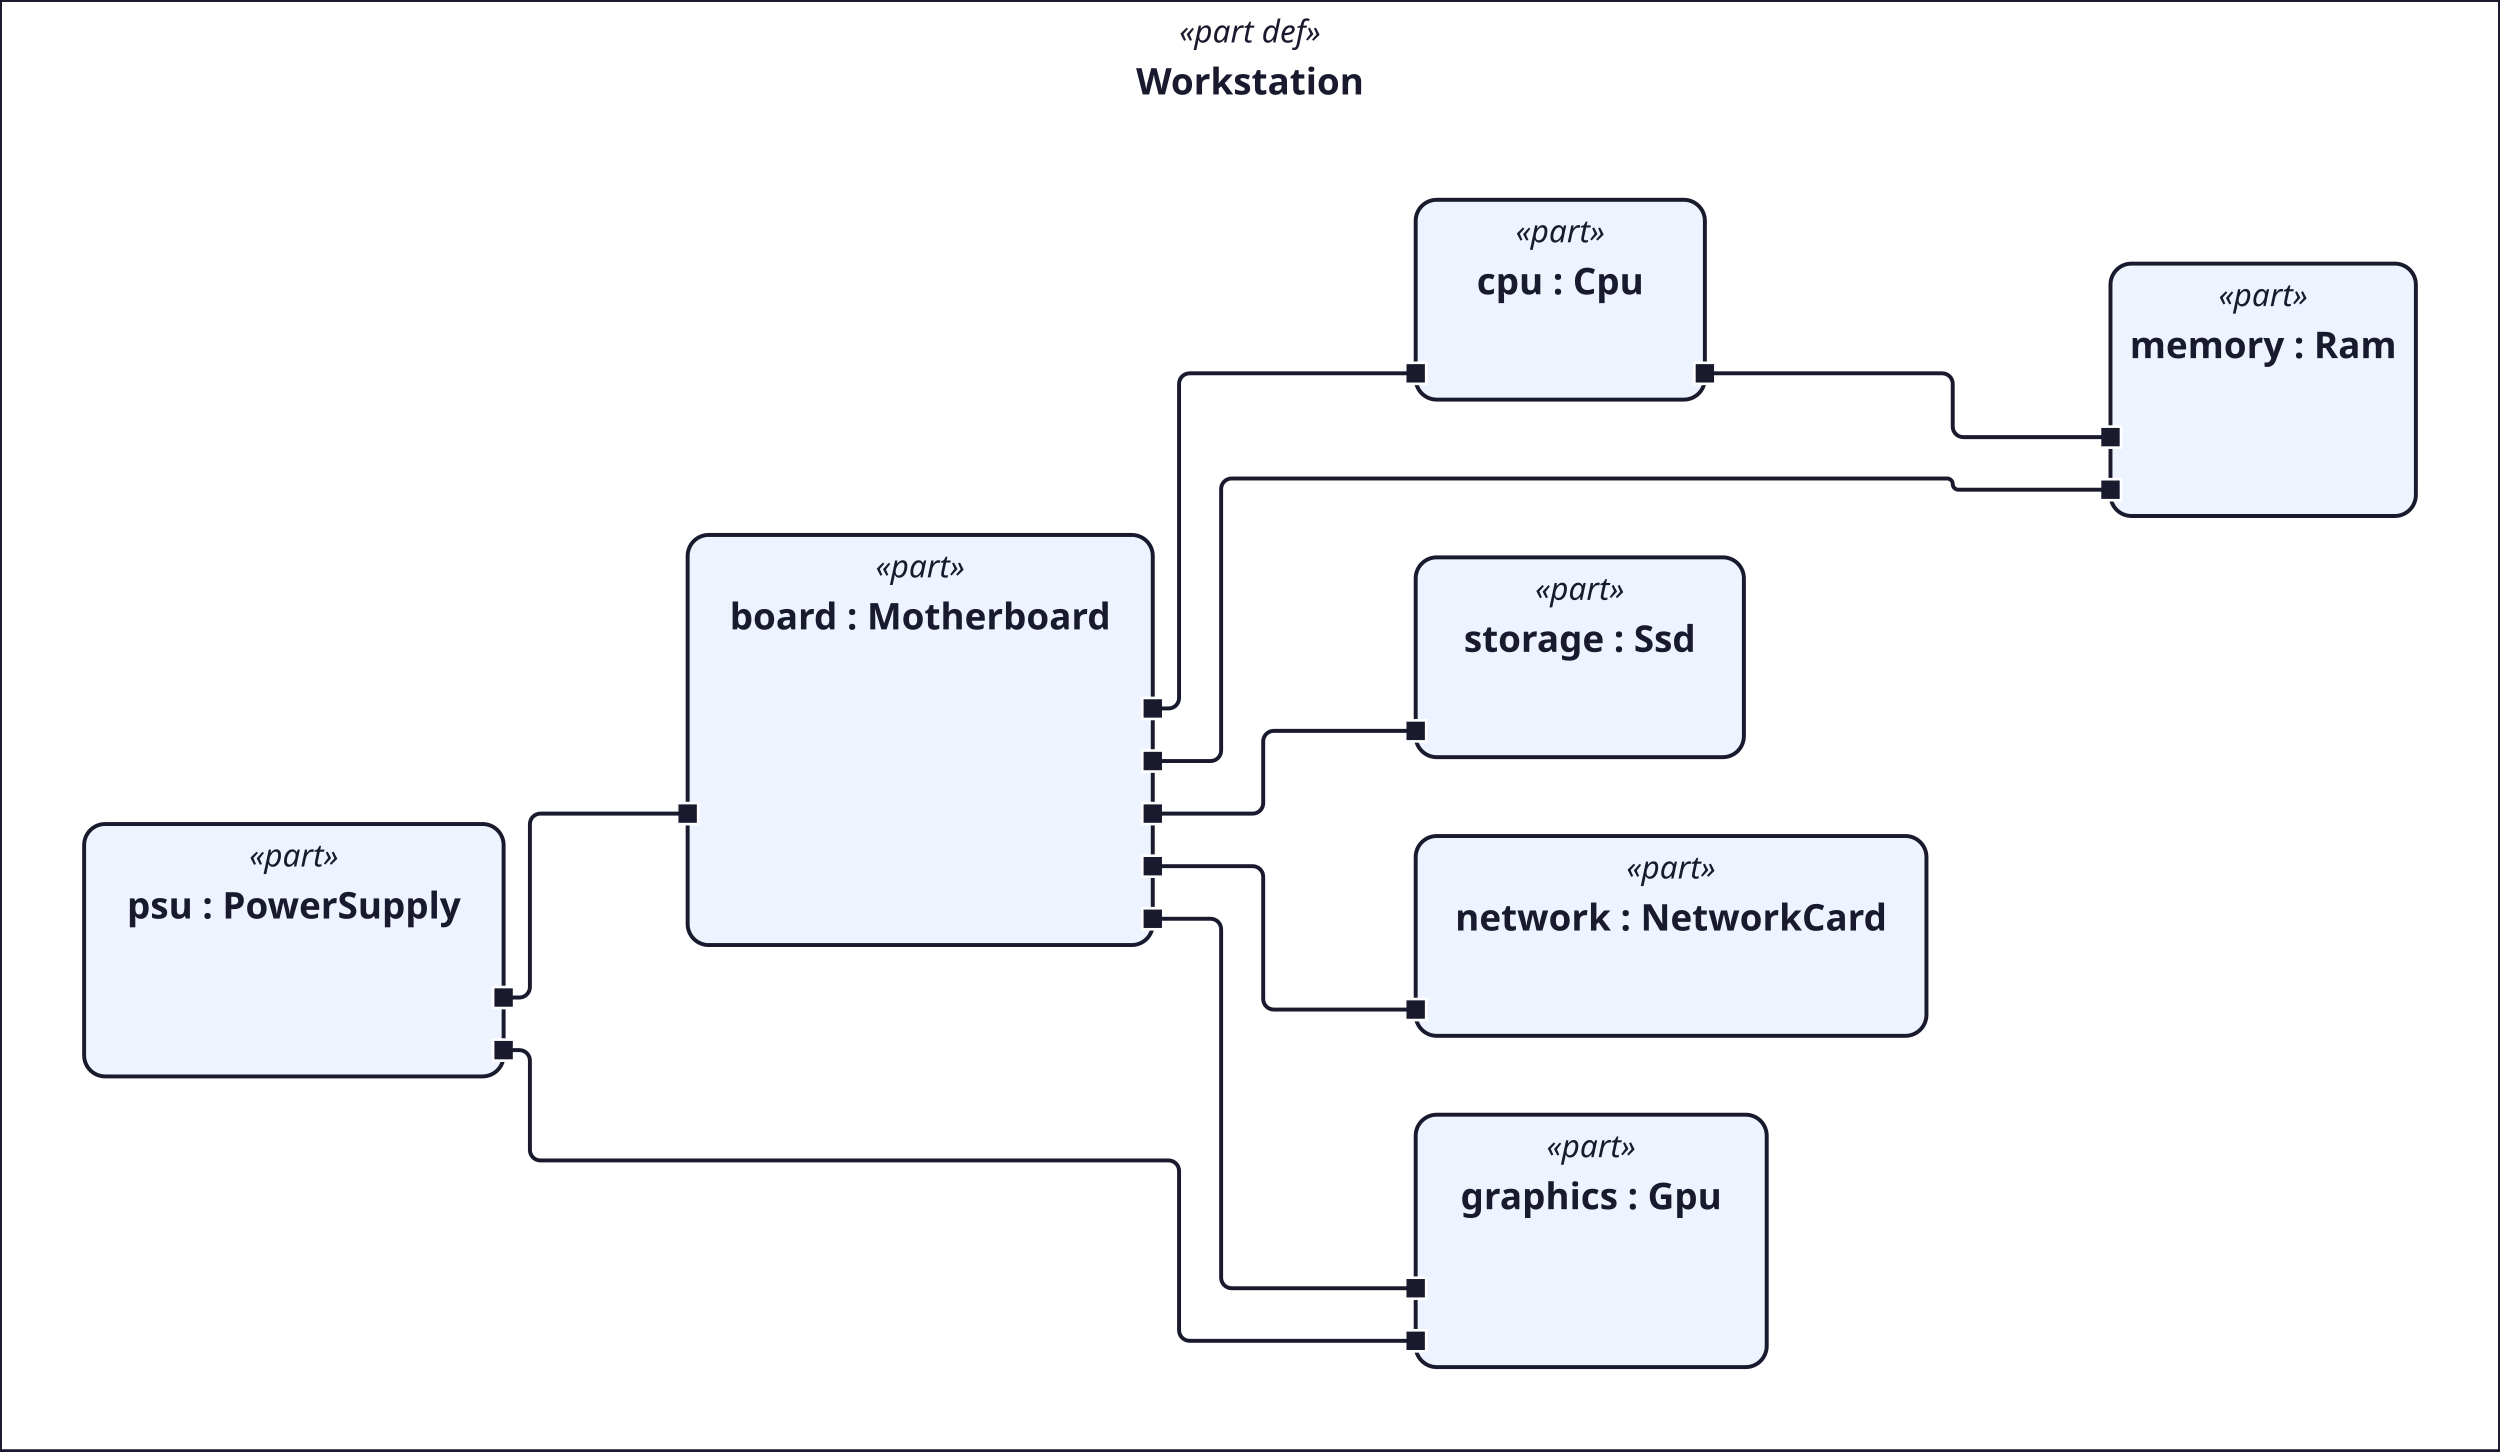
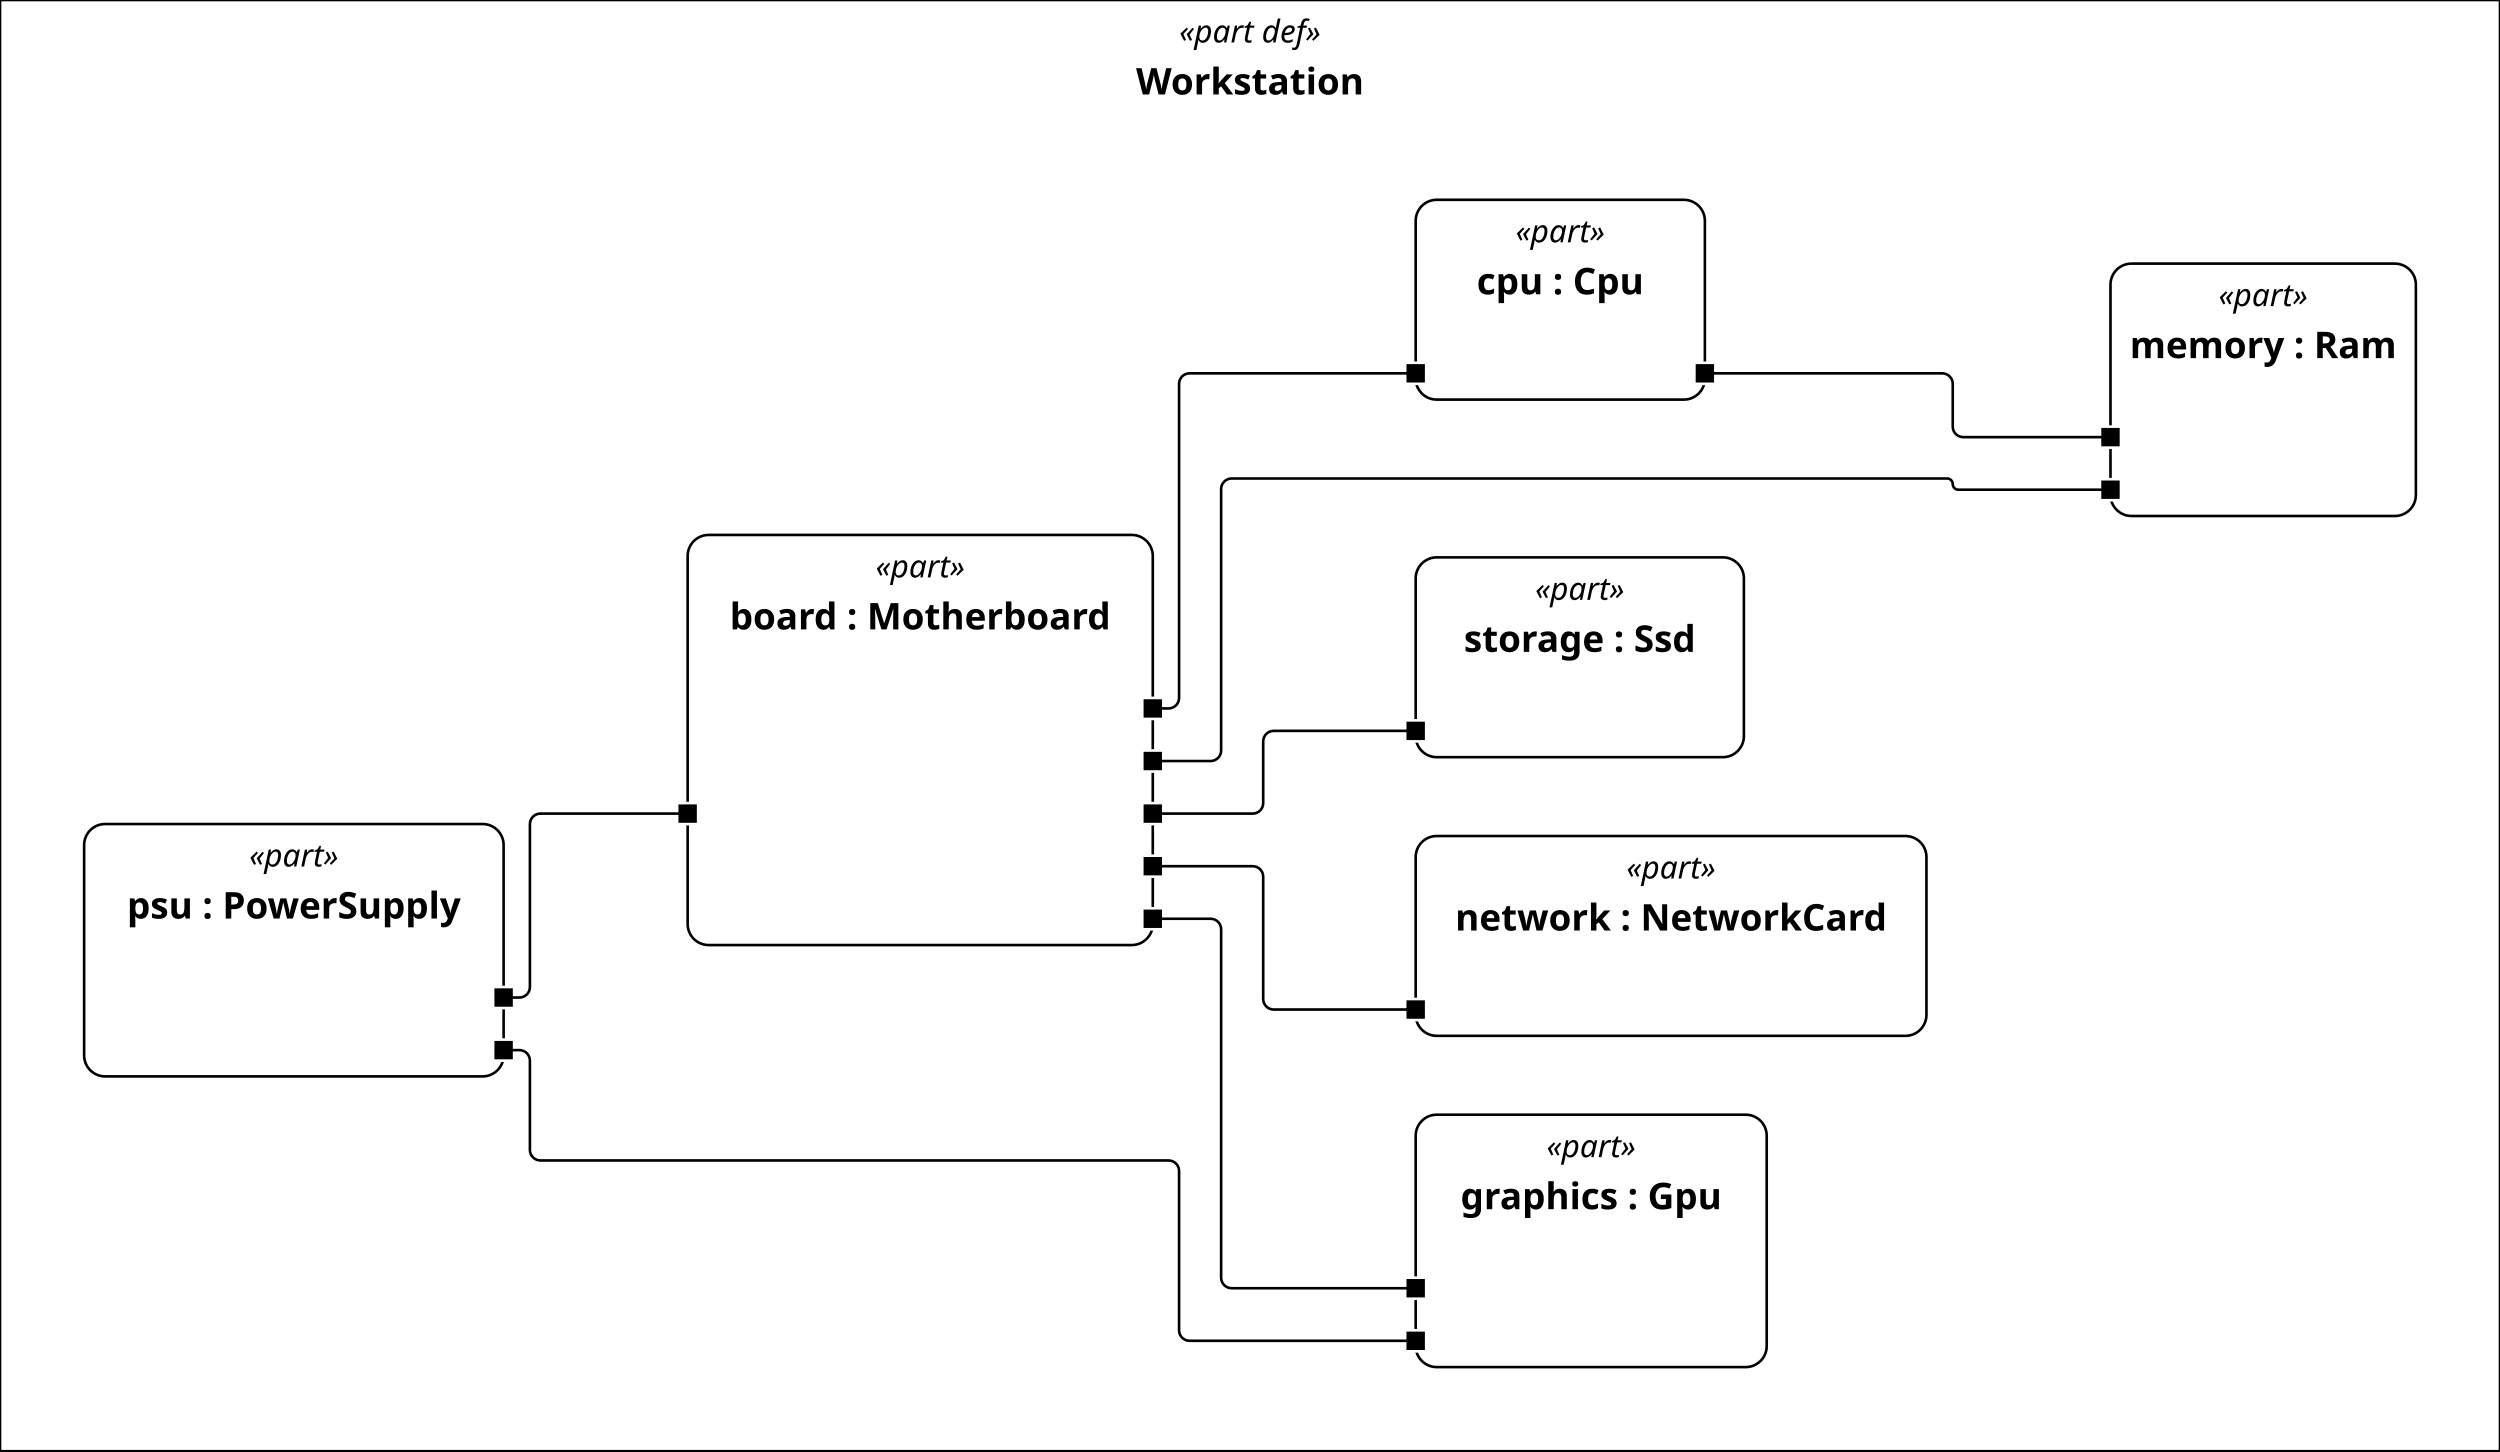
<svg xmlns="http://www.w3.org/2000/svg" width="950.92" height="552.00" viewBox="0 0 950.92 552.00">
  <defs>
    <marker id="line-end-open-chevron" markerWidth="10" markerHeight="7" refX="9" refY="3.5" orient="auto">
-       <polyline points="0 0, 10 3.5, 0 7" fill="none" stroke="#1A1A2E" stroke-width="1.50" />
+       <polyline points="0 0, 10 3.5, 0 7" fill="none" stroke="#000000" stroke-width="1.00" />
    </marker>
    <marker id="line-end-hollow-triangle" markerWidth="10" markerHeight="7" refX="9" refY="3.5" orient="auto">
-       <polygon points="0 0, 10 3.5, 0 7" fill="#FFFFFF" stroke="#1A1A2E" stroke-width="1.50" />
+       <polygon points="0 0, 10 3.5, 0 7" fill="#FFFFFF" stroke="#000000" stroke-width="1.00" />
    </marker>
    <marker id="line-end-filled-arrow" markerWidth="10" markerHeight="7" refX="9" refY="3.5" orient="auto">
-       <polygon points="0 0, 10 3.5, 0 7" fill="#1A1A2E" stroke="#1A1A2E" stroke-width="1.50" />
+       <polygon points="0 0, 10 3.5, 0 7" fill="#000000" stroke="#000000" stroke-width="1.00" />
    </marker>
    <marker id="line-end-hollow-triangle-crossbar" markerWidth="10" markerHeight="7" refX="9" refY="3.5" orient="auto">
-       <polygon points="0 0, 10 3.5, 0 7" fill="#FFFFFF" stroke="#1A1A2E" stroke-width="1.50" />
-       <line x1="7" y1="0" x2="7" y2="7" stroke="#1A1A2E" stroke-width="1.50" />
+       <polygon points="0 0, 10 3.5, 0 7" fill="#FFFFFF" stroke="#000000" stroke-width="1.00" />
+       <line x1="7" y1="0" x2="7" y2="7" stroke="#000000" stroke-width="1.00" />
    </marker>
    <marker id="line-end-hollow-diamond" markerWidth="14" markerHeight="8" refX="13" refY="4" orient="auto">
-       <polygon points="1 4, 7 0, 13 4, 7 8" fill="#FFFFFF" stroke="#1A1A2E" stroke-width="1.50" />
+       <polygon points="1 4, 7 0, 13 4, 7 8" fill="#FFFFFF" stroke="#000000" stroke-width="1.00" />
    </marker>
    <marker id="line-end-filled-diamond" markerWidth="14" markerHeight="8" refX="13" refY="4" orient="auto">
-       <polygon points="1 4, 7 0, 13 4, 7 8" fill="#1A1A2E" stroke="#1A1A2E" stroke-width="1.50" />
+       <polygon points="1 4, 7 0, 13 4, 7 8" fill="#000000" stroke="#000000" stroke-width="1.00" />
    </marker>
    <marker id="line-end-circle" markerWidth="10" markerHeight="10" refX="9" refY="5" orient="auto">
-       <circle cx="5" cy="5" r="4" fill="#FFFFFF" stroke="#1A1A2E" stroke-width="1.50" />
+       <circle cx="5" cy="5" r="4" fill="#FFFFFF" stroke="#000000" stroke-width="1.00" />
    </marker>
    <marker id="line-end-bar" markerWidth="4" markerHeight="12" refX="2" refY="6" orient="auto">
-       <line x1="2" y1="0" x2="2" y2="12" stroke="#1A1A2E" stroke-width="1.50" />
+       <line x1="2" y1="0" x2="2" y2="12" stroke="#000000" stroke-width="1.00" />
    </marker>
    <filter id="label-bg" x="-0.05" y="-0.05" width="1.1" height="1.1">
      <feFlood flood-color="#FFFFFF" />
      <feComposite in="SourceGraphic" operator="over" />
    </filter>
  </defs>
-   <rect x="0.00" y="0.00" width="950.92" height="552.00" fill="#FFFFFF" stroke="#1A1A2E" stroke-width="1.50" />
-   <text x="475.46" y="12.00" font-family="Noto Sans, sans-serif" font-size="12.00" font-style="italic" fill="#1A1A2E" text-anchor="middle" dominant-baseline="middle">«part def»</text>
-   <text x="475.46" y="31.00" font-family="Noto Sans, sans-serif" font-size="14.00" font-weight="bold" fill="#1A1A2E" text-anchor="middle" dominant-baseline="middle">Workstation</text>
-   <rect x="538.48" y="76.00" width="110.00" height="76.00" fill="#EEF4FF" stroke="#1A1A2E" stroke-width="1.50" rx="8.00" ry="8.00" />
-   <text x="593.48" y="88.00" font-family="Noto Sans, sans-serif" font-size="12.00" font-style="italic" fill="#1A1A2E" text-anchor="middle" dominant-baseline="middle">«part»</text>
-   <text x="593.48" y="107.00" font-family="Noto Sans, sans-serif" font-size="14.00" font-weight="bold" fill="#1A1A2E" text-anchor="middle" dominant-baseline="middle">cpu : Cpu</text>
-   <rect x="802.76" y="100.27" width="116.16" height="96.00" fill="#EEF4FF" stroke="#1A1A2E" stroke-width="1.50" rx="8.00" ry="8.00" />
-   <text x="860.84" y="112.27" font-family="Noto Sans, sans-serif" font-size="12.00" font-style="italic" fill="#1A1A2E" text-anchor="middle" dominant-baseline="middle">«part»</text>
-   <text x="860.84" y="131.27" font-family="Noto Sans, sans-serif" font-size="14.00" font-weight="bold" fill="#1A1A2E" text-anchor="middle" dominant-baseline="middle">memory : Ram</text>
-   <rect x="538.48" y="424.00" width="133.52" height="96.00" fill="#EEF4FF" stroke="#1A1A2E" stroke-width="1.50" rx="8.00" ry="8.00" />
-   <text x="605.24" y="436.00" font-family="Noto Sans, sans-serif" font-size="12.00" font-style="italic" fill="#1A1A2E" text-anchor="middle" dominant-baseline="middle">«part»</text>
-   <text x="605.24" y="455.00" font-family="Noto Sans, sans-serif" font-size="14.00" font-weight="bold" fill="#1A1A2E" text-anchor="middle" dominant-baseline="middle">graphics : Gpu</text>
-   <rect x="538.48" y="212.00" width="124.84" height="76.00" fill="#EEF4FF" stroke="#1A1A2E" stroke-width="1.50" rx="8.00" ry="8.00" />
-   <text x="600.90" y="224.00" font-family="Noto Sans, sans-serif" font-size="12.00" font-style="italic" fill="#1A1A2E" text-anchor="middle" dominant-baseline="middle">«part»</text>
-   <text x="600.90" y="243.00" font-family="Noto Sans, sans-serif" font-size="14.00" font-weight="bold" fill="#1A1A2E" text-anchor="middle" dominant-baseline="middle">storage : Ssd</text>
-   <rect x="32.00" y="313.43" width="159.56" height="96.00" fill="#EEF4FF" stroke="#1A1A2E" stroke-width="1.50" rx="8.00" ry="8.00" />
-   <text x="111.78" y="325.43" font-family="Noto Sans, sans-serif" font-size="12.00" font-style="italic" fill="#1A1A2E" text-anchor="middle" dominant-baseline="middle">«part»</text>
-   <text x="111.78" y="344.43" font-family="Noto Sans, sans-serif" font-size="14.00" font-weight="bold" fill="#1A1A2E" text-anchor="middle" dominant-baseline="middle">psu : PowerSupply</text>
-   <rect x="538.48" y="318.00" width="194.28" height="76.00" fill="#EEF4FF" stroke="#1A1A2E" stroke-width="1.50" rx="8.00" ry="8.00" />
-   <text x="635.62" y="330.00" font-family="Noto Sans, sans-serif" font-size="12.00" font-style="italic" fill="#1A1A2E" text-anchor="middle" dominant-baseline="middle">«part»</text>
-   <text x="635.62" y="349.00" font-family="Noto Sans, sans-serif" font-size="14.00" font-weight="bold" fill="#1A1A2E" text-anchor="middle" dominant-baseline="middle">network : NetworkCard</text>
-   <rect x="261.56" y="203.47" width="176.92" height="156.00" fill="#EEF4FF" stroke="#1A1A2E" stroke-width="1.50" rx="8.00" ry="8.00" />
-   <text x="350.02" y="215.47" font-family="Noto Sans, sans-serif" font-size="12.00" font-style="italic" fill="#1A1A2E" text-anchor="middle" dominant-baseline="middle">«part»</text>
-   <text x="350.02" y="234.47" font-family="Noto Sans, sans-serif" font-size="14.00" font-weight="bold" fill="#1A1A2E" text-anchor="middle" dominant-baseline="middle">board : Motherboard</text>
-   <rect x="434.48" y="265.47" width="8.00" height="8.00" fill="#1A1A2E" stroke="#FFFFFF" stroke-width="1.00" />
-   <rect x="534.48" y="138.00" width="8.00" height="8.00" fill="#1A1A2E" stroke="#FFFFFF" stroke-width="1.00" />
-   <path d="M 438.48 269.47 L 444.48 269.47 A 4.00 4.00 0 0 0 448.48 265.47 L 448.48 146.00 A 4.00 4.00 0 0 1 452.48 142.00 L 538.48 142.00" fill="none" stroke="#1A1A2E" stroke-width="1.50" />
-   <rect x="434.48" y="285.47" width="8.00" height="8.00" fill="#1A1A2E" stroke="#FFFFFF" stroke-width="1.00" />
-   <rect x="798.76" y="182.27" width="8.00" height="8.00" fill="#1A1A2E" stroke="#FFFFFF" stroke-width="1.00" />
-   <path d="M 438.48 289.47 L 460.48 289.47 A 4.00 4.00 0 0 0 464.48 285.47 L 464.48 186.00 A 4.00 4.00 0 0 1 468.48 182.00 L 740.62 182.00 A 2.14 2.14 0 0 1 742.76 184.14 L 742.76 184.14 A 2.14 2.14 0 0 0 744.90 186.27 L 802.76 186.27" fill="none" stroke="#1A1A2E" stroke-width="1.50" />
-   <rect x="434.48" y="345.47" width="8.00" height="8.00" fill="#1A1A2E" stroke="#FFFFFF" stroke-width="1.00" />
-   <rect x="534.48" y="486.00" width="8.00" height="8.00" fill="#1A1A2E" stroke="#FFFFFF" stroke-width="1.00" />
-   <path d="M 438.48 349.47 L 460.48 349.47 A 4.00 4.00 0 0 1 464.48 353.47 L 464.48 486.00 A 4.00 4.00 0 0 0 468.48 490.00 L 538.48 490.00" fill="none" stroke="#1A1A2E" stroke-width="1.50" />
-   <rect x="434.48" y="305.47" width="8.00" height="8.00" fill="#1A1A2E" stroke="#FFFFFF" stroke-width="1.00" />
-   <rect x="534.48" y="274.00" width="8.00" height="8.00" fill="#1A1A2E" stroke="#FFFFFF" stroke-width="1.00" />
-   <path d="M 438.48 309.47 L 476.48 309.47 A 4.00 4.00 0 0 0 480.48 305.47 L 480.48 282.00 A 4.00 4.00 0 0 1 484.48 278.00 L 538.48 278.00" fill="none" stroke="#1A1A2E" stroke-width="1.50" />
-   <rect x="434.48" y="325.47" width="8.00" height="8.00" fill="#1A1A2E" stroke="#FFFFFF" stroke-width="1.00" />
-   <rect x="534.48" y="380.00" width="8.00" height="8.00" fill="#1A1A2E" stroke="#FFFFFF" stroke-width="1.00" />
-   <path d="M 438.48 329.47 L 476.48 329.47 A 4.00 4.00 0 0 1 480.48 333.47 L 480.48 380.00 A 4.00 4.00 0 0 0 484.48 384.00 L 538.48 384.00" fill="none" stroke="#1A1A2E" stroke-width="1.50" />
-   <rect x="187.56" y="375.43" width="8.00" height="8.00" fill="#1A1A2E" stroke="#FFFFFF" stroke-width="1.00" />
-   <rect x="257.56" y="305.47" width="8.00" height="8.00" fill="#1A1A2E" stroke="#FFFFFF" stroke-width="1.00" />
-   <path d="M 191.56 379.43 L 197.56 379.43 A 4.00 4.00 0 0 0 201.56 375.43 L 201.56 313.47 A 4.00 4.00 0 0 1 205.56 309.47 L 261.56 309.47" fill="none" stroke="#1A1A2E" stroke-width="1.50" />
-   <rect x="187.56" y="395.43" width="8.00" height="8.00" fill="#1A1A2E" stroke="#FFFFFF" stroke-width="1.00" />
-   <rect x="534.48" y="506.00" width="8.00" height="8.00" fill="#1A1A2E" stroke="#FFFFFF" stroke-width="1.00" />
-   <path d="M 191.56 399.43 L 197.56 399.43 A 4.00 4.00 0 0 1 201.56 403.43 L 201.56 437.40 A 4.00 4.00 0 0 0 205.56 441.40 L 444.48 441.40 A 4.00 4.00 0 0 1 448.48 445.40 L 448.48 506.00 A 4.00 4.00 0 0 0 452.48 510.00 L 538.48 510.00" fill="none" stroke="#1A1A2E" stroke-width="1.50" />
-   <rect x="644.48" y="138.00" width="8.00" height="8.00" fill="#1A1A2E" stroke="#FFFFFF" stroke-width="1.00" />
-   <rect x="798.76" y="162.27" width="8.00" height="8.00" fill="#1A1A2E" stroke="#FFFFFF" stroke-width="1.00" />
-   <path d="M 648.48 142.00 L 738.76 142.00 A 4.00 4.00 0 0 1 742.76 146.00 L 742.76 162.27 A 4.00 4.00 0 0 0 746.76 166.27 L 802.76 166.27" fill="none" stroke="#1A1A2E" stroke-width="1.50" />
+   <rect x="0.00" y="0.00" width="950.92" height="552.00" fill="#FFFFFF" stroke="#000000" stroke-width="1.00" />
+   <text x="475.46" y="12.00" font-family="Noto Sans, sans-serif" font-size="12.00" font-style="italic" fill="#000000" text-anchor="middle" dominant-baseline="middle">«part def»</text>
+   <text x="475.46" y="31.00" font-family="Noto Sans, sans-serif" font-size="14.00" font-weight="bold" fill="#000000" text-anchor="middle" dominant-baseline="middle">Workstation</text>
+   <rect x="538.48" y="76.00" width="110.00" height="76.00" fill="#FFFFFF" stroke="#000000" stroke-width="1.00" rx="8.00" ry="8.00" />
+   <text x="593.48" y="88.00" font-family="Noto Sans, sans-serif" font-size="12.00" font-style="italic" fill="#000000" text-anchor="middle" dominant-baseline="middle">«part»</text>
+   <text x="593.48" y="107.00" font-family="Noto Sans, sans-serif" font-size="14.00" font-weight="bold" fill="#000000" text-anchor="middle" dominant-baseline="middle">cpu : Cpu</text>
+   <rect x="802.76" y="100.27" width="116.16" height="96.00" fill="#FFFFFF" stroke="#000000" stroke-width="1.00" rx="8.00" ry="8.00" />
+   <text x="860.84" y="112.27" font-family="Noto Sans, sans-serif" font-size="12.00" font-style="italic" fill="#000000" text-anchor="middle" dominant-baseline="middle">«part»</text>
+   <text x="860.84" y="131.27" font-family="Noto Sans, sans-serif" font-size="14.00" font-weight="bold" fill="#000000" text-anchor="middle" dominant-baseline="middle">memory : Ram</text>
+   <rect x="538.48" y="424.00" width="133.52" height="96.00" fill="#FFFFFF" stroke="#000000" stroke-width="1.00" rx="8.00" ry="8.00" />
+   <text x="605.24" y="436.00" font-family="Noto Sans, sans-serif" font-size="12.00" font-style="italic" fill="#000000" text-anchor="middle" dominant-baseline="middle">«part»</text>
+   <text x="605.24" y="455.00" font-family="Noto Sans, sans-serif" font-size="14.00" font-weight="bold" fill="#000000" text-anchor="middle" dominant-baseline="middle">graphics : Gpu</text>
+   <rect x="538.48" y="212.00" width="124.84" height="76.00" fill="#FFFFFF" stroke="#000000" stroke-width="1.00" rx="8.00" ry="8.00" />
+   <text x="600.90" y="224.00" font-family="Noto Sans, sans-serif" font-size="12.00" font-style="italic" fill="#000000" text-anchor="middle" dominant-baseline="middle">«part»</text>
+   <text x="600.90" y="243.00" font-family="Noto Sans, sans-serif" font-size="14.00" font-weight="bold" fill="#000000" text-anchor="middle" dominant-baseline="middle">storage : Ssd</text>
+   <rect x="32.00" y="313.43" width="159.56" height="96.00" fill="#FFFFFF" stroke="#000000" stroke-width="1.00" rx="8.00" ry="8.00" />
+   <text x="111.78" y="325.43" font-family="Noto Sans, sans-serif" font-size="12.00" font-style="italic" fill="#000000" text-anchor="middle" dominant-baseline="middle">«part»</text>
+   <text x="111.78" y="344.43" font-family="Noto Sans, sans-serif" font-size="14.00" font-weight="bold" fill="#000000" text-anchor="middle" dominant-baseline="middle">psu : PowerSupply</text>
+   <rect x="538.48" y="318.00" width="194.28" height="76.00" fill="#FFFFFF" stroke="#000000" stroke-width="1.00" rx="8.00" ry="8.00" />
+   <text x="635.62" y="330.00" font-family="Noto Sans, sans-serif" font-size="12.00" font-style="italic" fill="#000000" text-anchor="middle" dominant-baseline="middle">«part»</text>
+   <text x="635.62" y="349.00" font-family="Noto Sans, sans-serif" font-size="14.00" font-weight="bold" fill="#000000" text-anchor="middle" dominant-baseline="middle">network : NetworkCard</text>
+   <rect x="261.56" y="203.47" width="176.92" height="156.00" fill="#FFFFFF" stroke="#000000" stroke-width="1.00" rx="8.00" ry="8.00" />
+   <text x="350.02" y="215.47" font-family="Noto Sans, sans-serif" font-size="12.00" font-style="italic" fill="#000000" text-anchor="middle" dominant-baseline="middle">«part»</text>
+   <text x="350.02" y="234.47" font-family="Noto Sans, sans-serif" font-size="14.00" font-weight="bold" fill="#000000" text-anchor="middle" dominant-baseline="middle">board : Motherboard</text>
+   <rect x="434.48" y="265.47" width="8.00" height="8.00" fill="#000000" stroke="#FFFFFF" stroke-width="1.00" />
+   <rect x="534.48" y="138.00" width="8.00" height="8.00" fill="#000000" stroke="#FFFFFF" stroke-width="1.00" />
+   <path d="M 438.48 269.47 L 444.48 269.47 A 4.00 4.00 0 0 0 448.48 265.47 L 448.48 146.00 A 4.00 4.00 0 0 1 452.48 142.00 L 538.48 142.00" fill="none" stroke="#000000" stroke-width="1.00" />
+   <rect x="434.48" y="285.47" width="8.00" height="8.00" fill="#000000" stroke="#FFFFFF" stroke-width="1.00" />
+   <rect x="798.76" y="182.27" width="8.00" height="8.00" fill="#000000" stroke="#FFFFFF" stroke-width="1.00" />
+   <path d="M 438.48 289.47 L 460.48 289.47 A 4.00 4.00 0 0 0 464.48 285.47 L 464.48 186.00 A 4.00 4.00 0 0 1 468.48 182.00 L 740.62 182.00 A 2.14 2.14 0 0 1 742.76 184.14 L 742.76 184.14 A 2.14 2.14 0 0 0 744.90 186.27 L 802.76 186.27" fill="none" stroke="#000000" stroke-width="1.00" />
+   <rect x="434.48" y="345.47" width="8.00" height="8.00" fill="#000000" stroke="#FFFFFF" stroke-width="1.00" />
+   <rect x="534.48" y="486.00" width="8.00" height="8.00" fill="#000000" stroke="#FFFFFF" stroke-width="1.00" />
+   <path d="M 438.48 349.47 L 460.48 349.47 A 4.00 4.00 0 0 1 464.48 353.47 L 464.48 486.00 A 4.00 4.00 0 0 0 468.48 490.00 L 538.48 490.00" fill="none" stroke="#000000" stroke-width="1.00" />
+   <rect x="434.48" y="305.47" width="8.00" height="8.00" fill="#000000" stroke="#FFFFFF" stroke-width="1.00" />
+   <rect x="534.48" y="274.00" width="8.00" height="8.00" fill="#000000" stroke="#FFFFFF" stroke-width="1.00" />
+   <path d="M 438.48 309.47 L 476.48 309.47 A 4.00 4.00 0 0 0 480.48 305.47 L 480.48 282.00 A 4.00 4.00 0 0 1 484.48 278.00 L 538.48 278.00" fill="none" stroke="#000000" stroke-width="1.00" />
+   <rect x="434.48" y="325.47" width="8.00" height="8.00" fill="#000000" stroke="#FFFFFF" stroke-width="1.00" />
+   <rect x="534.48" y="380.00" width="8.00" height="8.00" fill="#000000" stroke="#FFFFFF" stroke-width="1.00" />
+   <path d="M 438.48 329.47 L 476.48 329.47 A 4.00 4.00 0 0 1 480.48 333.47 L 480.48 380.00 A 4.00 4.00 0 0 0 484.48 384.00 L 538.48 384.00" fill="none" stroke="#000000" stroke-width="1.00" />
+   <rect x="187.56" y="375.43" width="8.00" height="8.00" fill="#000000" stroke="#FFFFFF" stroke-width="1.00" />
+   <rect x="257.56" y="305.47" width="8.00" height="8.00" fill="#000000" stroke="#FFFFFF" stroke-width="1.00" />
+   <path d="M 191.56 379.43 L 197.56 379.43 A 4.00 4.00 0 0 0 201.56 375.43 L 201.56 313.47 A 4.00 4.00 0 0 1 205.56 309.47 L 261.56 309.47" fill="none" stroke="#000000" stroke-width="1.00" />
+   <rect x="187.56" y="395.43" width="8.00" height="8.00" fill="#000000" stroke="#FFFFFF" stroke-width="1.00" />
+   <rect x="534.48" y="506.00" width="8.00" height="8.00" fill="#000000" stroke="#FFFFFF" stroke-width="1.00" />
+   <path d="M 191.56 399.43 L 197.56 399.43 A 4.00 4.00 0 0 1 201.56 403.43 L 201.56 437.40 A 4.00 4.00 0 0 0 205.56 441.40 L 444.48 441.40 A 4.00 4.00 0 0 1 448.48 445.40 L 448.48 506.00 A 4.00 4.00 0 0 0 452.48 510.00 L 538.48 510.00" fill="none" stroke="#000000" stroke-width="1.00" />
+   <rect x="644.48" y="138.00" width="8.00" height="8.00" fill="#000000" stroke="#FFFFFF" stroke-width="1.00" />
+   <rect x="798.76" y="162.27" width="8.00" height="8.00" fill="#000000" stroke="#FFFFFF" stroke-width="1.00" />
+   <path d="M 648.48 142.00 L 738.76 142.00 A 4.00 4.00 0 0 1 742.76 146.00 L 742.76 162.27 A 4.00 4.00 0 0 0 746.76 166.27 L 802.76 166.27" fill="none" stroke="#000000" stroke-width="1.00" />
</svg>
